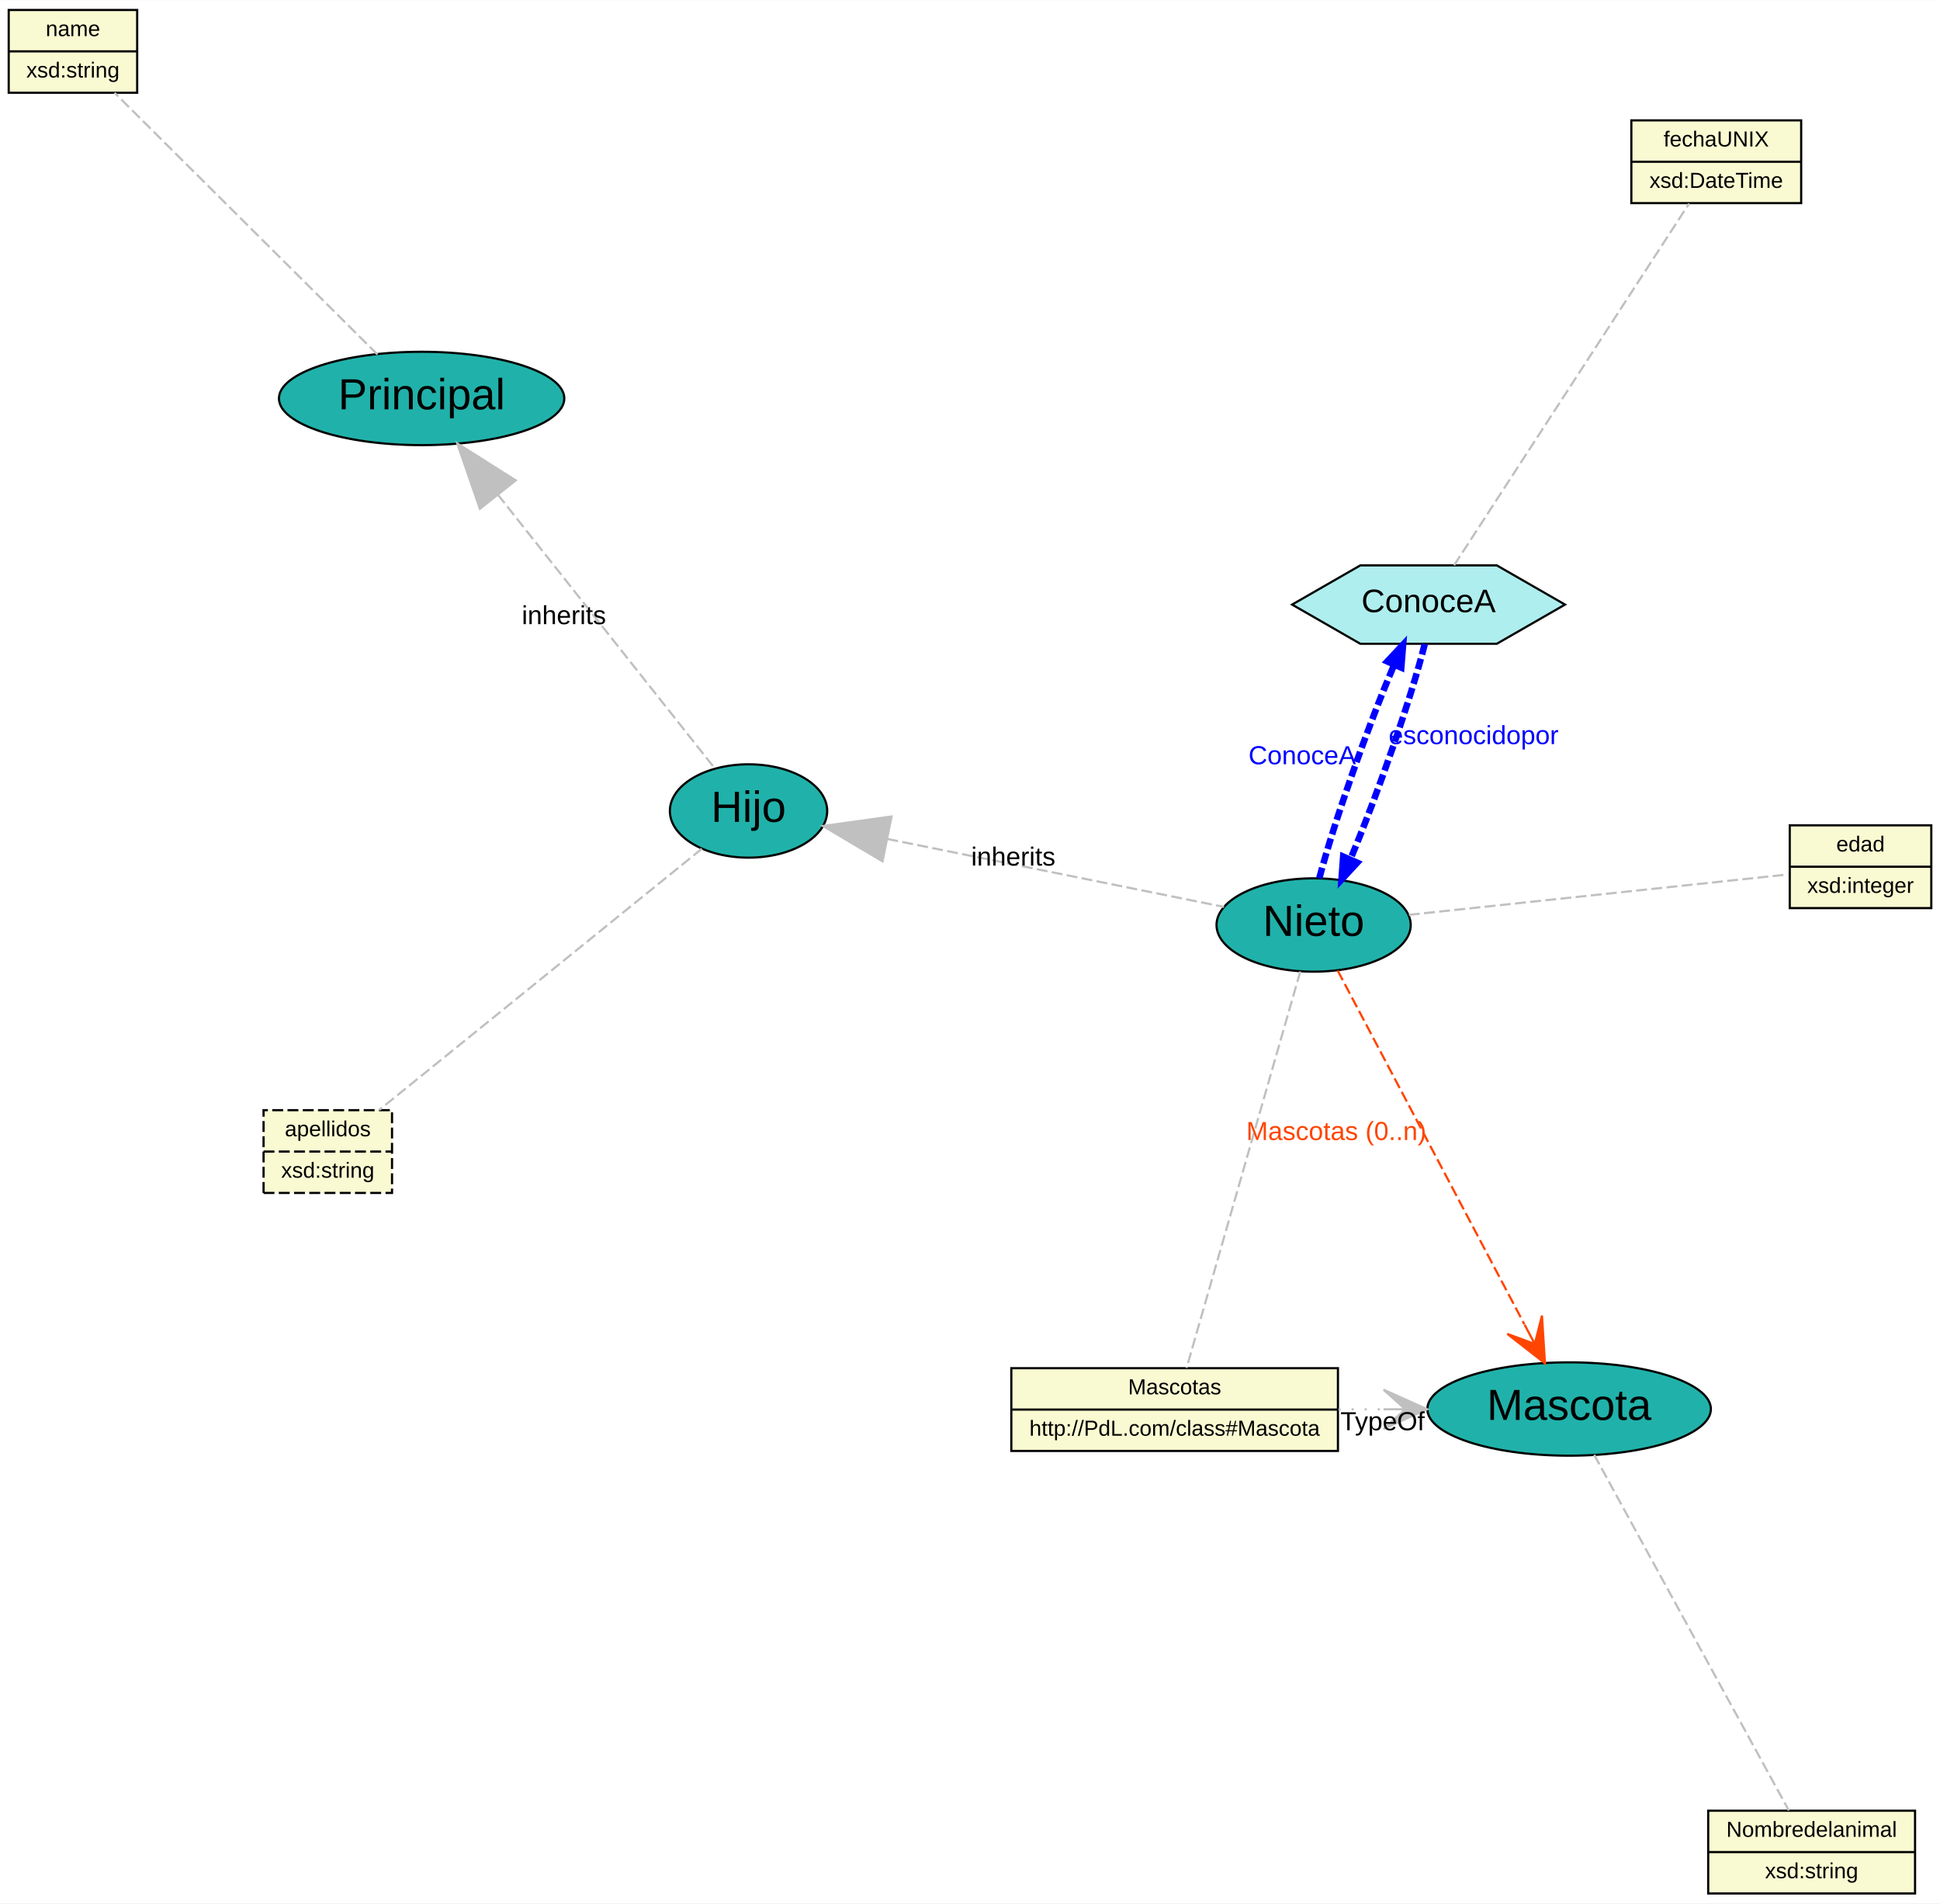
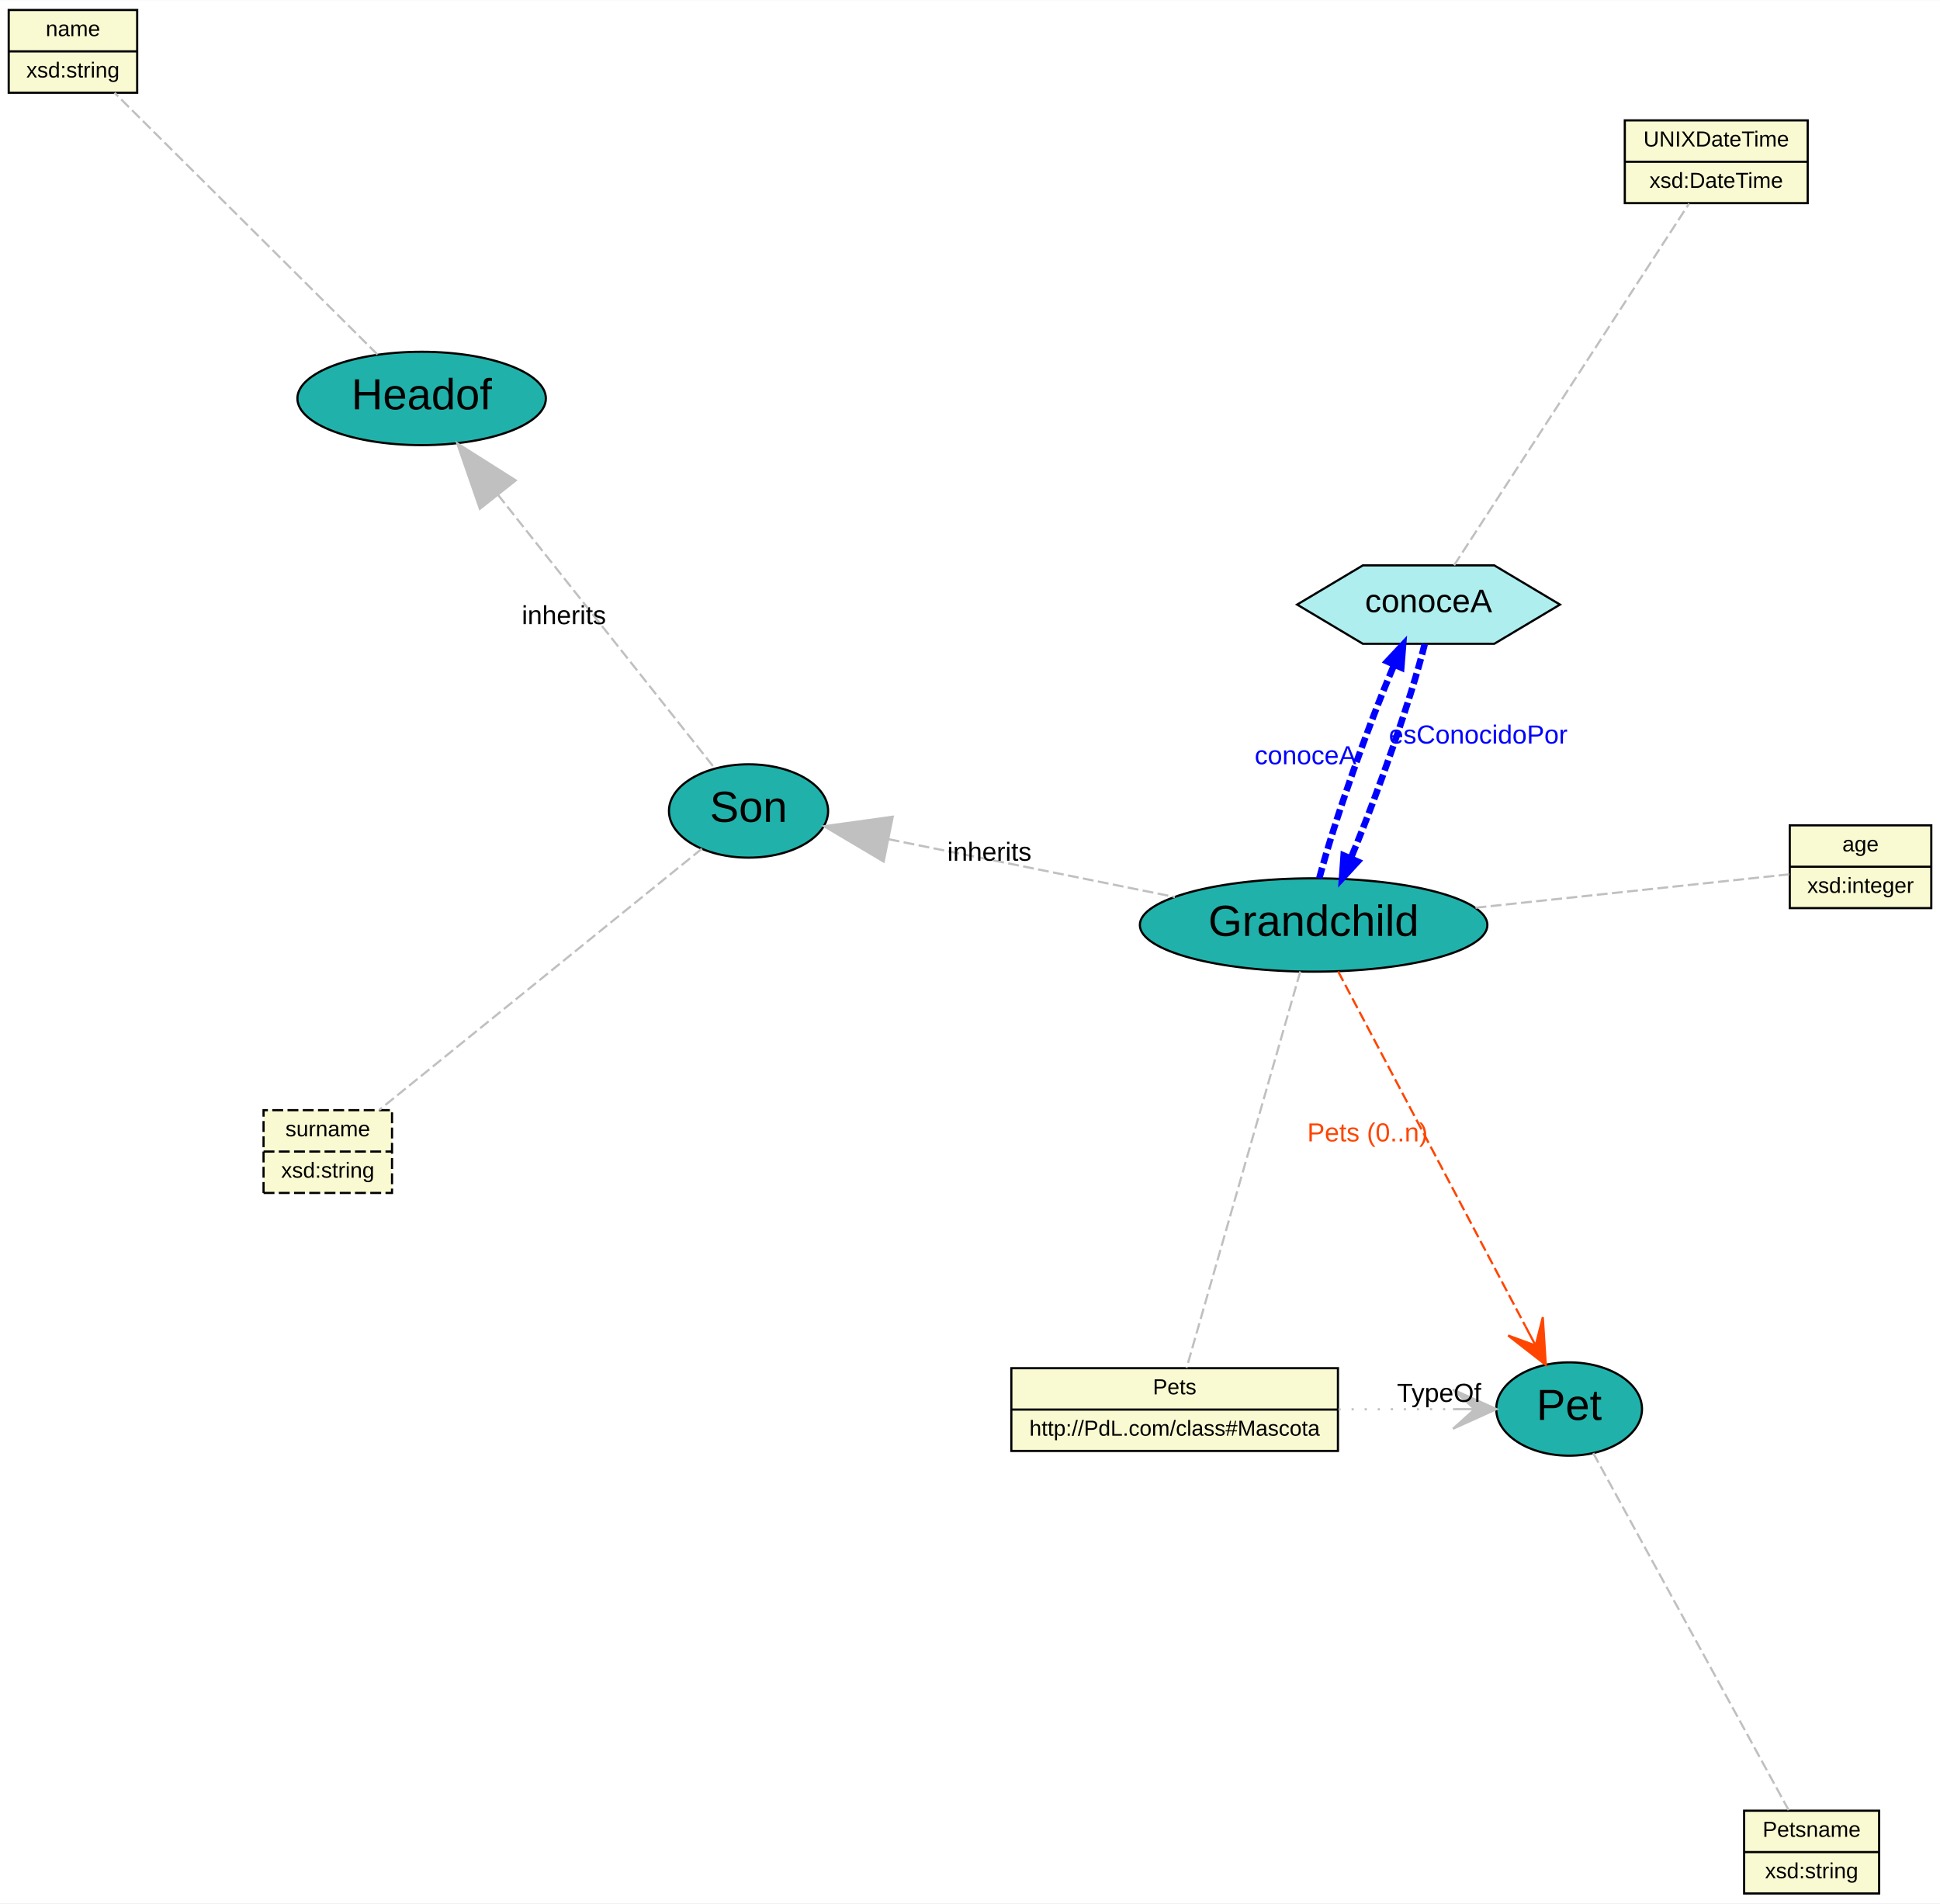
<svg xmlns="http://www.w3.org/2000/svg" width="891pt" height="874pt" viewBox="0.00 0.00 890.97 873.80">
  <g id="graph0" class="graph" transform="scale(1 1) rotate(0) translate(4 869.7986)">
    <polygon fill="#ffffff" stroke="transparent" points="-4,4 -4,-869.799 886.972,-869.799 886.972,4 -4,4" />
    <g id="node1" class="node">
      <polygon fill="#fafad2" stroke="#000000" stroke-dasharray="5,2" points="117.042,-322.151 117.042,-360.151 176.042,-360.151 176.042,-322.151 117.042,-322.151" />
-       <text text-anchor="middle" x="146.542" y="-348.151" font-family="Arial" font-size="10.00" fill="#000000">apellidos</text>
+       <text text-anchor="middle" x="146.542" y="-348.151" font-family="Arial" font-size="10.00" fill="#000000">surname</text>
      <polyline fill="none" stroke="#000000" stroke-dasharray="5,2" points="117.042,-341.151 176.042,-341.151 " />
      <text text-anchor="middle" x="146.542" y="-329.151" font-family="Arial" font-size="10.00" fill="#000000">xsd:string</text>
    </g>
    <g id="node2" class="node">
-       <polygon fill="#fafad2" stroke="#000000" points="780.514,-.5 780.514,-38.5 875.514,-38.5 875.514,-.5 780.514,-.5" />
-       <text text-anchor="middle" x="828.014" y="-26.5" font-family="Arial" font-size="10.00" fill="#000000">Nombredelanimal</text>
-       <polyline fill="none" stroke="#000000" points="780.514,-19.5 875.514,-19.5 " />
+       <polygon fill="#fafad2" stroke="#000000" points="797.014,-.5 797.014,-38.5 859.014,-38.5 859.014,-.5 797.014,-.5" />
+       <text text-anchor="middle" x="828.014" y="-26.5" font-family="Arial" font-size="10.00" fill="#000000">Petsname</text>
+       <polyline fill="none" stroke="#000000" points="797.014,-19.5 859.014,-19.5 " />
      <text text-anchor="middle" x="828.014" y="-7.5" font-family="Arial" font-size="10.00" fill="#000000">xsd:string</text>
    </g>
    <g id="node3" class="node">
      <polygon fill="#fafad2" stroke="#000000" points="460.466,-203.68 460.466,-241.68 610.466,-241.68 610.466,-203.68 460.466,-203.68" />
-       <text text-anchor="middle" x="535.466" y="-229.68" font-family="Arial" font-size="10.00" fill="#000000">Mascotas</text>
+       <text text-anchor="middle" x="535.466" y="-229.68" font-family="Arial" font-size="10.00" fill="#000000">Pets</text>
      <polyline fill="none" stroke="#000000" points="460.466,-222.68 610.466,-222.68 " />
      <text text-anchor="middle" x="535.466" y="-210.68" font-family="Arial" font-size="10.00" fill="#000000">http://PdL.com/class#Mascota</text>
    </g>
    <g id="node9" class="node">
-       <ellipse fill="#20b2aa" stroke="#000000" cx="716.638" cy="-222.933" rx="65.108" ry="21.429" />
-       <text text-anchor="middle" x="716.638" y="-217.933" font-family="Arial" font-size="20.00" fill="#000000">Mascota</text>
+       <ellipse fill="#20b2aa" stroke="#000000" cx="716.638" cy="-222.933" rx="33.47" ry="21.429" />
+       <text text-anchor="middle" x="716.638" y="-217.933" font-family="Arial" font-size="20.00" fill="#000000">Pet</text>
    </g>
    <g id="edge7" class="edge">
-       <path fill="none" stroke="#c0c0c0" stroke-dasharray="1,5" d="M610.725,-222.785C617.482,-222.794 624.356,-222.804 631.191,-222.813" />
-       <polygon fill="#c0c0c0" stroke="#c0c0c0" points="651.422,-222.841 631.409,-231.813 641.422,-222.827 631.422,-222.813 631.422,-222.813 631.422,-222.813 641.422,-222.827 631.434,-213.813 651.422,-222.841 651.422,-222.841" />
-       <text text-anchor="middle" x="630.958" y="-213.199" font-family="Arial" font-size="12.00" fill="#000000">TypeOf</text>
+       <path fill="none" stroke="#c0c0c0" stroke-dasharray="1,5" d="M610.725,-222.785C628.301,-222.809 646.669,-222.835 663.079,-222.858" />
+       <polygon fill="#c0c0c0" stroke="#c0c0c0" points="683.293,-222.886 663.28,-231.858 673.293,-222.872 663.293,-222.858 663.293,-222.858 663.293,-222.858 673.293,-222.872 663.305,-213.858 683.293,-222.886 683.293,-222.886" />
+       <text text-anchor="middle" x="656.902" y="-226.221" font-family="Arial" font-size="12.00" fill="#000000">TypeOf</text>
    </g>
    <g id="node4" class="node">
      <polygon fill="#fafad2" stroke="#000000" points="0,-827.299 0,-865.299 59,-865.299 59,-827.299 0,-827.299" />
      <text text-anchor="middle" x="29.5" y="-853.299" font-family="Arial" font-size="10.00" fill="#000000">name</text>
      <polyline fill="none" stroke="#000000" points="0,-846.299 59,-846.299 " />
      <text text-anchor="middle" x="29.5" y="-834.299" font-family="Arial" font-size="10.00" fill="#000000">xsd:string</text>
    </g>
    <g id="node5" class="node">
      <polygon fill="#fafad2" stroke="#000000" points="817.972,-452.93 817.972,-490.93 882.972,-490.93 882.972,-452.93 817.972,-452.93" />
-       <text text-anchor="middle" x="850.472" y="-478.93" font-family="Arial" font-size="10.00" fill="#000000">edad</text>
+       <text text-anchor="middle" x="850.472" y="-478.93" font-family="Arial" font-size="10.00" fill="#000000">age</text>
      <polyline fill="none" stroke="#000000" points="817.972,-471.93 882.972,-471.93 " />
      <text text-anchor="middle" x="850.472" y="-459.93" font-family="Arial" font-size="10.00" fill="#000000">xsd:integer</text>
    </g>
    <g id="node6" class="node">
-       <polygon fill="#fafad2" stroke="#000000" points="745.212,-776.614 745.212,-814.614 823.212,-814.614 823.212,-776.614 745.212,-776.614" />
-       <text text-anchor="middle" x="784.212" y="-802.614" font-family="Arial" font-size="10.00" fill="#000000">fechaUNIX</text>
-       <polyline fill="none" stroke="#000000" points="745.212,-795.614 823.212,-795.614 " />
+       <polygon fill="#fafad2" stroke="#000000" points="742.212,-776.614 742.212,-814.614 826.212,-814.614 826.212,-776.614 742.212,-776.614" />
+       <text text-anchor="middle" x="784.212" y="-802.614" font-family="Arial" font-size="10.00" fill="#000000">UNIXDateTime</text>
+       <polyline fill="none" stroke="#000000" points="742.212,-795.614 826.212,-795.614 " />
      <text text-anchor="middle" x="784.212" y="-783.614" font-family="Arial" font-size="10.00" fill="#000000">xsd:DateTime</text>
    </g>
    <g id="node7" class="node">
-       <ellipse fill="#20b2aa" stroke="#000000" cx="339.774" cy="-497.528" rx="36.125" ry="21.429" />
-       <text text-anchor="middle" x="339.774" y="-492.528" font-family="Arial" font-size="20.00" fill="#000000">Hijo</text>
+       <ellipse fill="#20b2aa" stroke="#000000" cx="339.774" cy="-497.528" rx="36.541" ry="21.429" />
+       <text text-anchor="middle" x="339.774" y="-492.528" font-family="Arial" font-size="20.00" fill="#000000">Son</text>
    </g>
    <g id="edge1" class="edge">
      <path fill="none" stroke="#c0c0c0" stroke-dasharray="5,2" d="M318.356,-480.196C281.901,-450.694 208.065,-390.94 170.162,-360.266" />
    </g>
    <g id="node10" class="node">
-       <ellipse fill="#20b2aa" stroke="#000000" cx="599.298" cy="-445.174" rx="44.596" ry="21.429" />
-       <text text-anchor="middle" x="599.298" y="-440.174" font-family="Arial" font-size="20.00" fill="#000000">Nieto</text>
+       <ellipse fill="#20b2aa" stroke="#000000" cx="599.298" cy="-445.174" rx="79.806" ry="21.429" />
+       <text text-anchor="middle" x="599.298" y="-440.174" font-family="Arial" font-size="20.00" fill="#000000">Grandchild</text>
    </g>
    <g id="edge10" class="edge">
-       <path fill="none" stroke="#c0c0c0" stroke-dasharray="5,2" d="M403.545,-484.664C451.784,-474.932 516.604,-461.856 558.175,-453.469" />
-       <polygon fill="#c0c0c0" stroke="#c0c0c0" points="401.3,-474.405 373.969,-490.63 405.453,-494.99 401.3,-474.405" />
-       <text text-anchor="middle" x="461.36" y="-472.467" font-family="Arial" font-size="12.00" fill="#000000">inherits</text>
+       <path fill="none" stroke="#c0c0c0" stroke-dasharray="5,2" d="M404.126,-484.546C444.239,-476.454 495.645,-466.084 535.629,-458.018" />
+       <polygon fill="#c0c0c0" stroke="#c0c0c0" points="401.836,-474.297 374.505,-490.522 405.989,-494.882 401.836,-474.297" />
+       <text text-anchor="middle" x="450.377" y="-474.682" font-family="Arial" font-size="12.00" fill="#000000">inherits</text>
    </g>
    <g id="node8" class="node">
-       <ellipse fill="#20b2aa" stroke="#000000" cx="189.639" cy="-686.936" rx="65.523" ry="21.429" />
-       <text text-anchor="middle" x="189.639" y="-681.936" font-family="Arial" font-size="20.00" fill="#000000">Principal</text>
+       <ellipse fill="#20b2aa" stroke="#000000" cx="189.639" cy="-686.936" rx="57.052" ry="21.429" />
+       <text text-anchor="middle" x="189.639" y="-681.936" font-family="Arial" font-size="20.00" fill="#000000">Headof</text>
    </g>
    <g id="edge2" class="edge">
      <path fill="none" stroke="#c0c0c0" stroke-dasharray="5,2" d="M169.357,-707.119C138.217,-738.108 79.046,-796.992 48.62,-827.271" />
    </g>
    <g id="edge9" class="edge">
      <path fill="none" stroke="#c0c0c0" stroke-dasharray="5,2" d="M224.629,-642.793C256.151,-603.025 301.014,-546.427 324.342,-516.996" />
      <polygon fill="#c0c0c0" stroke="#c0c0c0" points="216.399,-636.273 205.992,-666.305 232.856,-649.318 216.399,-636.273" />
      <text text-anchor="middle" x="254.986" y="-583.295" font-family="Arial" font-size="12.00" fill="#000000">inherits</text>
    </g>
    <g id="edge3" class="edge">
-       <path fill="none" stroke="#c0c0c0" stroke-dasharray="5,2" d="M728.137,-201.928C749.869,-162.235 796.656,-76.776 817.557,-38.6" />
+       <path fill="none" stroke="#c0c0c0" stroke-dasharray="5,2" d="M727.724,-202.683C749.238,-163.387 796.381,-77.278 817.462,-38.773" />
    </g>
    <g id="edge5" class="edge">
      <path fill="none" stroke="#c0c0c0" stroke-dasharray="5,2" d="M593.177,-423.84C580.758,-380.551 552.774,-283.009 540.928,-241.718" />
    </g>
    <g id="edge4" class="edge">
-       <path fill="none" stroke="#c0c0c0" stroke-dasharray="5,2" d="M643.049,-449.834C692.805,-455.135 772.915,-463.668 817.62,-468.431" />
+       <path fill="none" stroke="#c0c0c0" stroke-dasharray="5,2" d="M673.639,-453.093C721.521,-458.194 781.399,-464.572 817.751,-468.445" />
    </g>
    <g id="edge8" class="edge">
-       <path fill="none" stroke="#ff4500" stroke-dasharray="5,2" d="M610.337,-424.266C629.949,-387.12 671.146,-309.094 696.101,-261.828" />
-       <polygon fill="#ff4500" stroke="#ff4500" points="705.542,-243.947 704.163,-265.835 700.873,-252.79 696.204,-261.633 696.204,-261.633 696.204,-261.633 700.873,-252.79 688.245,-257.431 705.542,-243.947 705.542,-243.947" />
-       <text text-anchor="middle" x="609.719" y="-346.447" font-family="Arial" font-size="12.00" fill="#ff4500">Mascotas (0..n) </text>
+       <path fill="none" stroke="#ff4500" stroke-dasharray="5,2" d="M610.549,-423.864C630.369,-386.326 671.752,-307.946 696.569,-260.943" />
+       <polygon fill="#ff4500" stroke="#ff4500" points="705.931,-243.21 704.552,-265.098 701.262,-252.053 696.593,-260.896 696.593,-260.896 696.593,-260.896 701.262,-252.053 688.634,-256.694 705.931,-243.21 705.931,-243.21" />
+       <text text-anchor="middle" x="624.059" y="-345.803" font-family="Arial" font-size="12.00" fill="#ff4500">Pets (0..n) </text>
    </g>
    <g id="node11" class="node">
-       <polygon fill="#afeeee" stroke="#000000" points="714.756,-592.291 683.42,-610.291 620.748,-610.291 589.413,-592.291 620.748,-574.291 683.42,-574.291 714.756,-592.291" />
-       <text text-anchor="middle" x="652.084" y="-588.791" font-family="Arial" font-size="15.00" fill="#000000">ConoceA</text>
+       <polygon fill="#afeeee" stroke="#000000" points="712.442,-592.291 682.263,-610.291 621.905,-610.291 591.726,-592.291 621.905,-574.291 682.263,-574.291 712.442,-592.291" />
+       <text text-anchor="middle" x="652.084" y="-588.791" font-family="Arial" font-size="15.00" fill="#000000">conoceA</text>
    </g>
    <g id="edge11" class="edge">
      <path fill="none" stroke="#0000ff" stroke-width="3" stroke-dasharray="5,2" d="M601.91,-466.632C608.724,-492.537 624.092,-536.111 636.244,-564.545" />
      <polygon fill="#0000ff" stroke="#0000ff" stroke-width="3" points="633.143,-566.187 640.389,-573.917 639.545,-563.355 633.143,-566.187" />
-       <text text-anchor="middle" x="594.077" y="-518.988" font-family="Arial" font-size="12.00" fill="#0000ff">ConoceA</text>
+       <text text-anchor="middle" x="595.577" y="-518.988" font-family="Arial" font-size="12.00" fill="#0000ff">conoceA</text>
    </g>
    <g id="edge6" class="edge">
      <path fill="none" stroke="#c0c0c0" stroke-dasharray="5,2" d="M663.809,-610.335C688.63,-648.53 746.285,-737.251 771.745,-776.43" />
    </g>
    <g id="edge12" class="edge">
-       <path fill="none" stroke="#0000ff" stroke-width="3" stroke-dasharray="5,2" d="M650.332,-574.193C644.215,-549.564 628.74,-505.219 616.223,-475.478" />
-       <polygon fill="#0000ff" stroke="#0000ff" stroke-width="3" points="619.301,-473.78 612.109,-466.001 612.88,-476.568 619.301,-473.78" />
-       <text text-anchor="middle" x="672.778" y="-528.236" font-family="Arial" font-size="12.00" fill="#0000ff">esconocidopor</text>
+       <path fill="none" stroke="#0000ff" stroke-width="3" stroke-dasharray="5,2" d="M650.332,-574.193C644.249,-549.704 628.916,-505.723 616.436,-475.986" />
+       <polygon fill="#0000ff" stroke="#0000ff" stroke-width="3" points="619.514,-474.285 612.331,-466.496 613.089,-477.064 619.514,-474.285" />
+       <text text-anchor="middle" x="674.884" y="-528.49" font-family="Arial" font-size="12.00" fill="#0000ff">esConocidoPor</text>
    </g>
  </g>
</svg>
